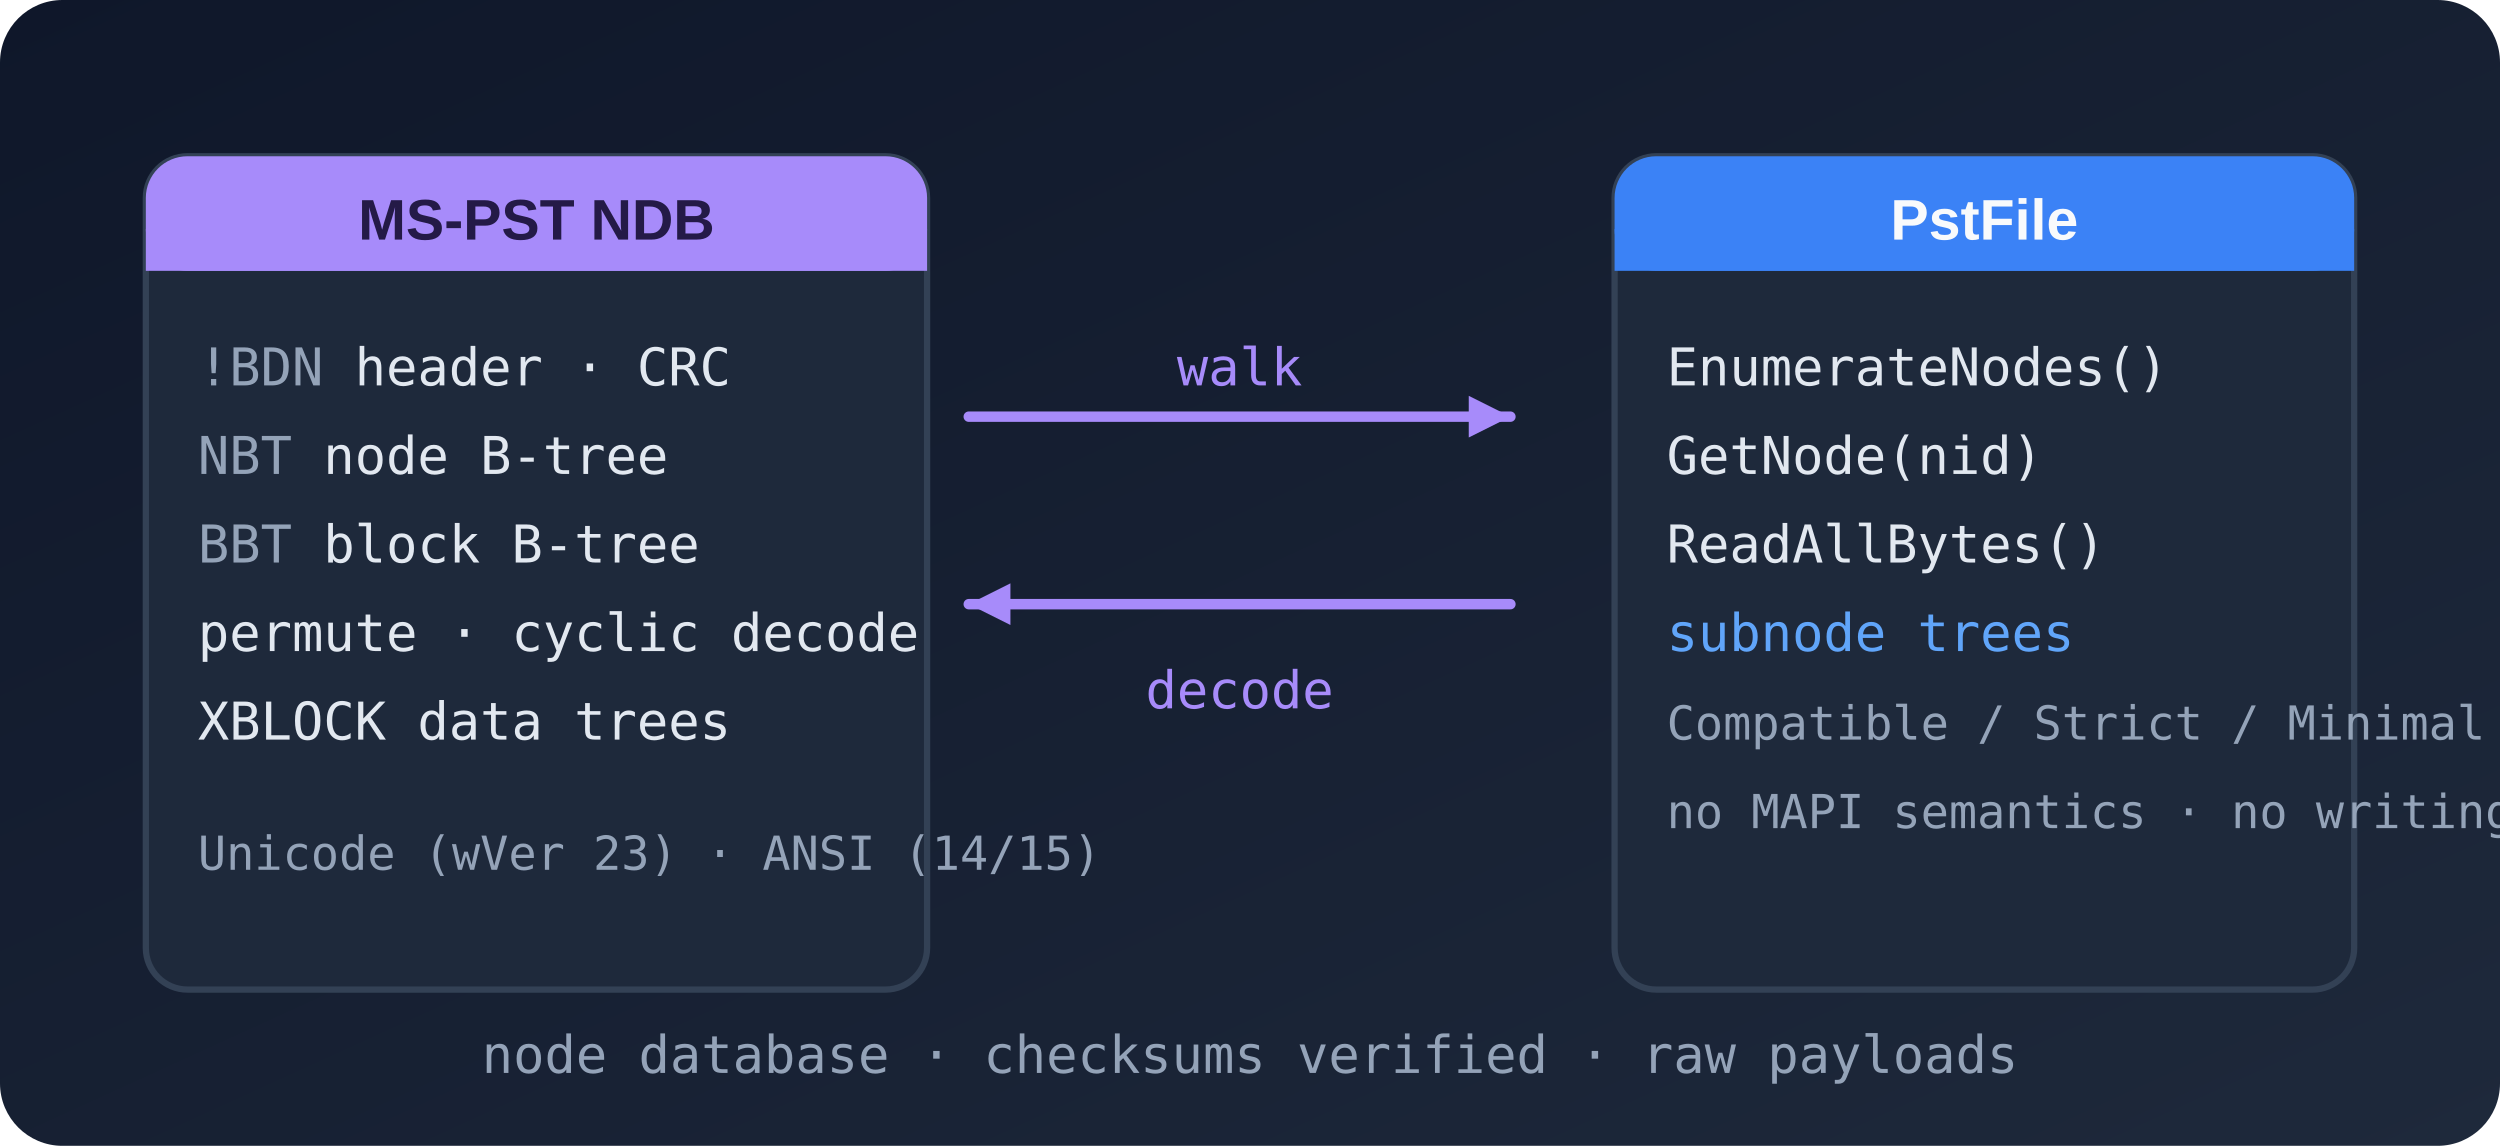
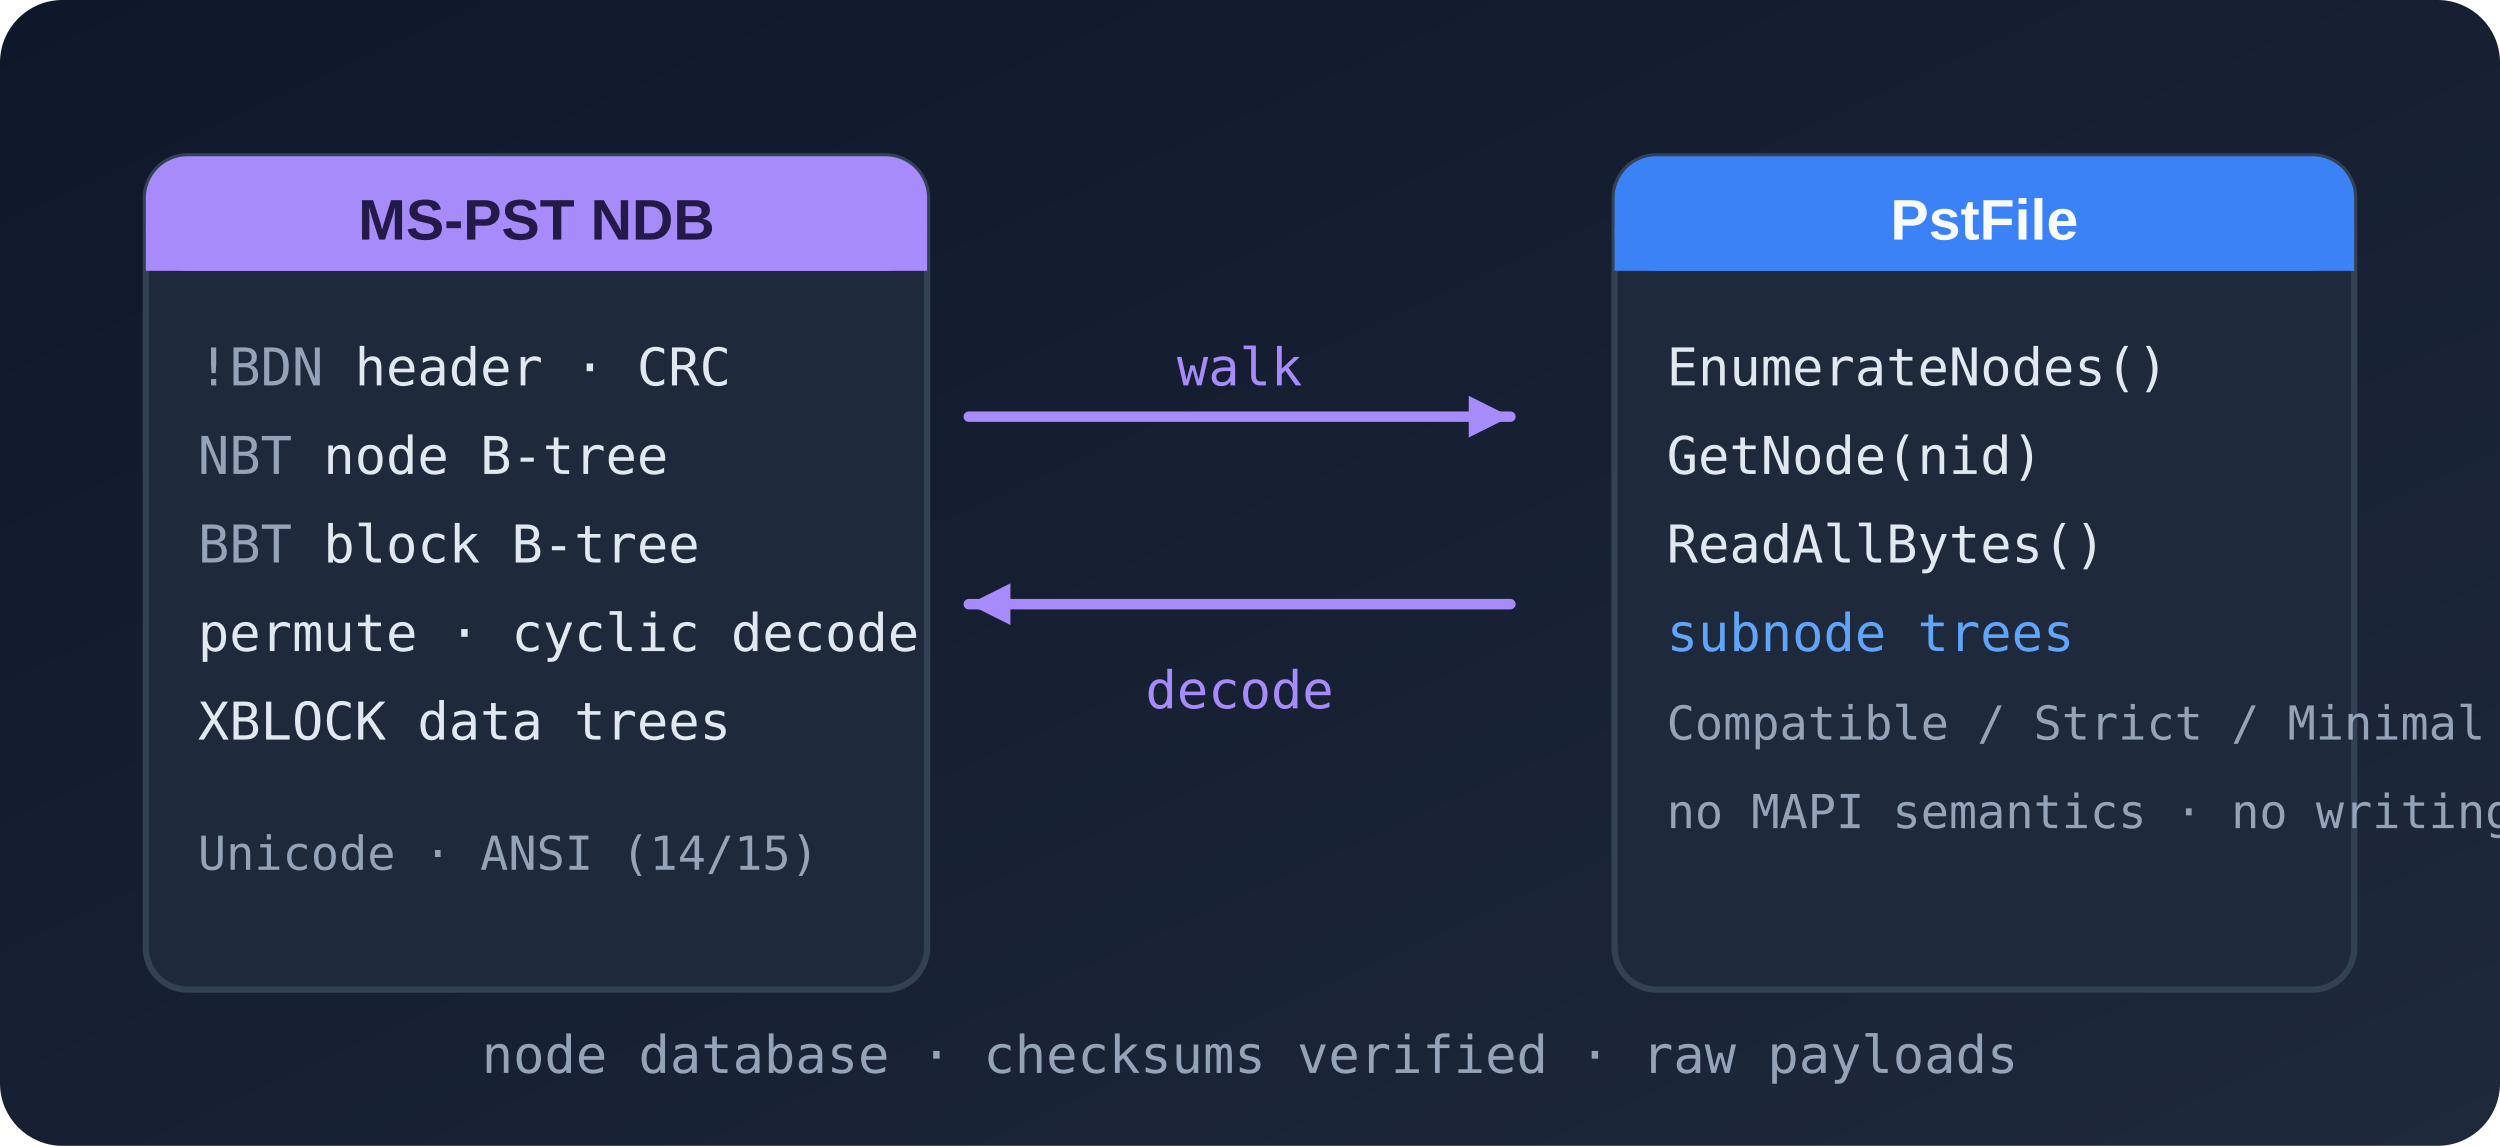
<svg xmlns="http://www.w3.org/2000/svg" viewBox="0 0 480 220" role="img" aria-label="Bodu.IO.Pst - read-only node-database reader for the Outlook PST container">
  <defs>
    <linearGradient id="iopst-bg" x1="0" y1="0" x2="1" y2="1">
      <stop offset="0" stop-color="#0F172A" />
      <stop offset="1" stop-color="#1E293B" />
    </linearGradient>
  </defs>
  <rect width="480" height="220" rx="12" fill="url(#iopst-bg)" />
  <g transform="translate(28 30)" font-family="'Segoe UI','Helvetica Neue',Arial,sans-serif" font-size="11">
    <rect width="150" height="160" rx="8" fill="#1E293B" stroke="#334155" stroke-width="1.2" />
    <rect width="150" height="22" rx="8" fill="#A78BFA" />
    <rect y="14" width="150" height="8" fill="#A78BFA" />
    <text x="75" y="16" fill="#241A47" text-anchor="middle" font-weight="700" font-size="11">MS-PST NDB</text>
    <g fill="#E2E8F0" font-family="'Consolas','Menlo',monospace" font-size="10">
      <text x="10" y="44">
        <tspan fill="#94A3B8">!BDN</tspan> header · CRC</text>
      <text x="10" y="61">
        <tspan fill="#94A3B8">NBT</tspan> node B-tree</text>
      <text x="10" y="78">
        <tspan fill="#94A3B8">BBT</tspan> block B-tree</text>
      <text x="10" y="95">permute · cyclic decode</text>
      <text x="10" y="112">XBLOCK data trees</text>
      <text x="10" y="137">
-         <tspan fill="#94A3B8" font-size="9">Unicode (wVer 23) · ANSI (14/15)</tspan>
+         <tspan fill="#94A3B8" font-size="9">Unicode · ANSI (14/15)</tspan>
      </text>
    </g>
  </g>
  <g transform="translate(186 80)" fill="none" stroke="#A78BFA" stroke-width="2" stroke-linecap="round">
    <line x1="0" y1="0" x2="104" y2="0" />
    <polygon points="104,0 96,-4 96,4" fill="#A78BFA" stroke="none" />
    <line x1="104" y1="36" x2="0" y2="36" />
    <polygon points="0,36 8,32 8,40" fill="#A78BFA" stroke="none" />
  </g>
  <g transform="translate(186 80)" fill="#A78BFA" font-family="'Consolas','Menlo',monospace" font-size="10" text-anchor="middle">
    <text x="52" y="-6">walk</text>
    <text x="52" y="56">decode</text>
  </g>
  <g transform="translate(310 30)" font-family="'Segoe UI','Helvetica Neue',Arial,sans-serif" font-size="11">
    <rect width="142" height="160" rx="8" fill="#1E293B" stroke="#334155" stroke-width="1.2" />
    <rect width="142" height="22" rx="8" fill="#3B82F6" />
    <rect y="14" width="142" height="8" fill="#3B82F6" />
    <text x="71" y="16" fill="#F8FAFC" text-anchor="middle" font-weight="700" font-size="11">PstFile</text>
    <g fill="#E2E8F0" font-family="'Consolas','Menlo',monospace" font-size="10">
      <text x="10" y="44">EnumerateNodes()</text>
      <text x="10" y="61">GetNode(nid)</text>
      <text x="10" y="78">ReadAllBytes()</text>
      <text x="10" y="95">
        <tspan fill="#60A5FA">subnode trees</tspan>
      </text>
      <text x="10" y="112">
        <tspan fill="#94A3B8" font-size="9">Compatible / Strict / Minimal</tspan>
      </text>
      <text x="10" y="129">
        <tspan fill="#94A3B8" font-size="9">no MAPI semantics · no writing</tspan>
      </text>
    </g>
  </g>
  <g fill="#94A3B8" font-family="'Consolas','Menlo',monospace" font-size="10">
    <text x="240" y="206" text-anchor="middle">node database · checksums verified · raw payloads</text>
  </g>
</svg>
